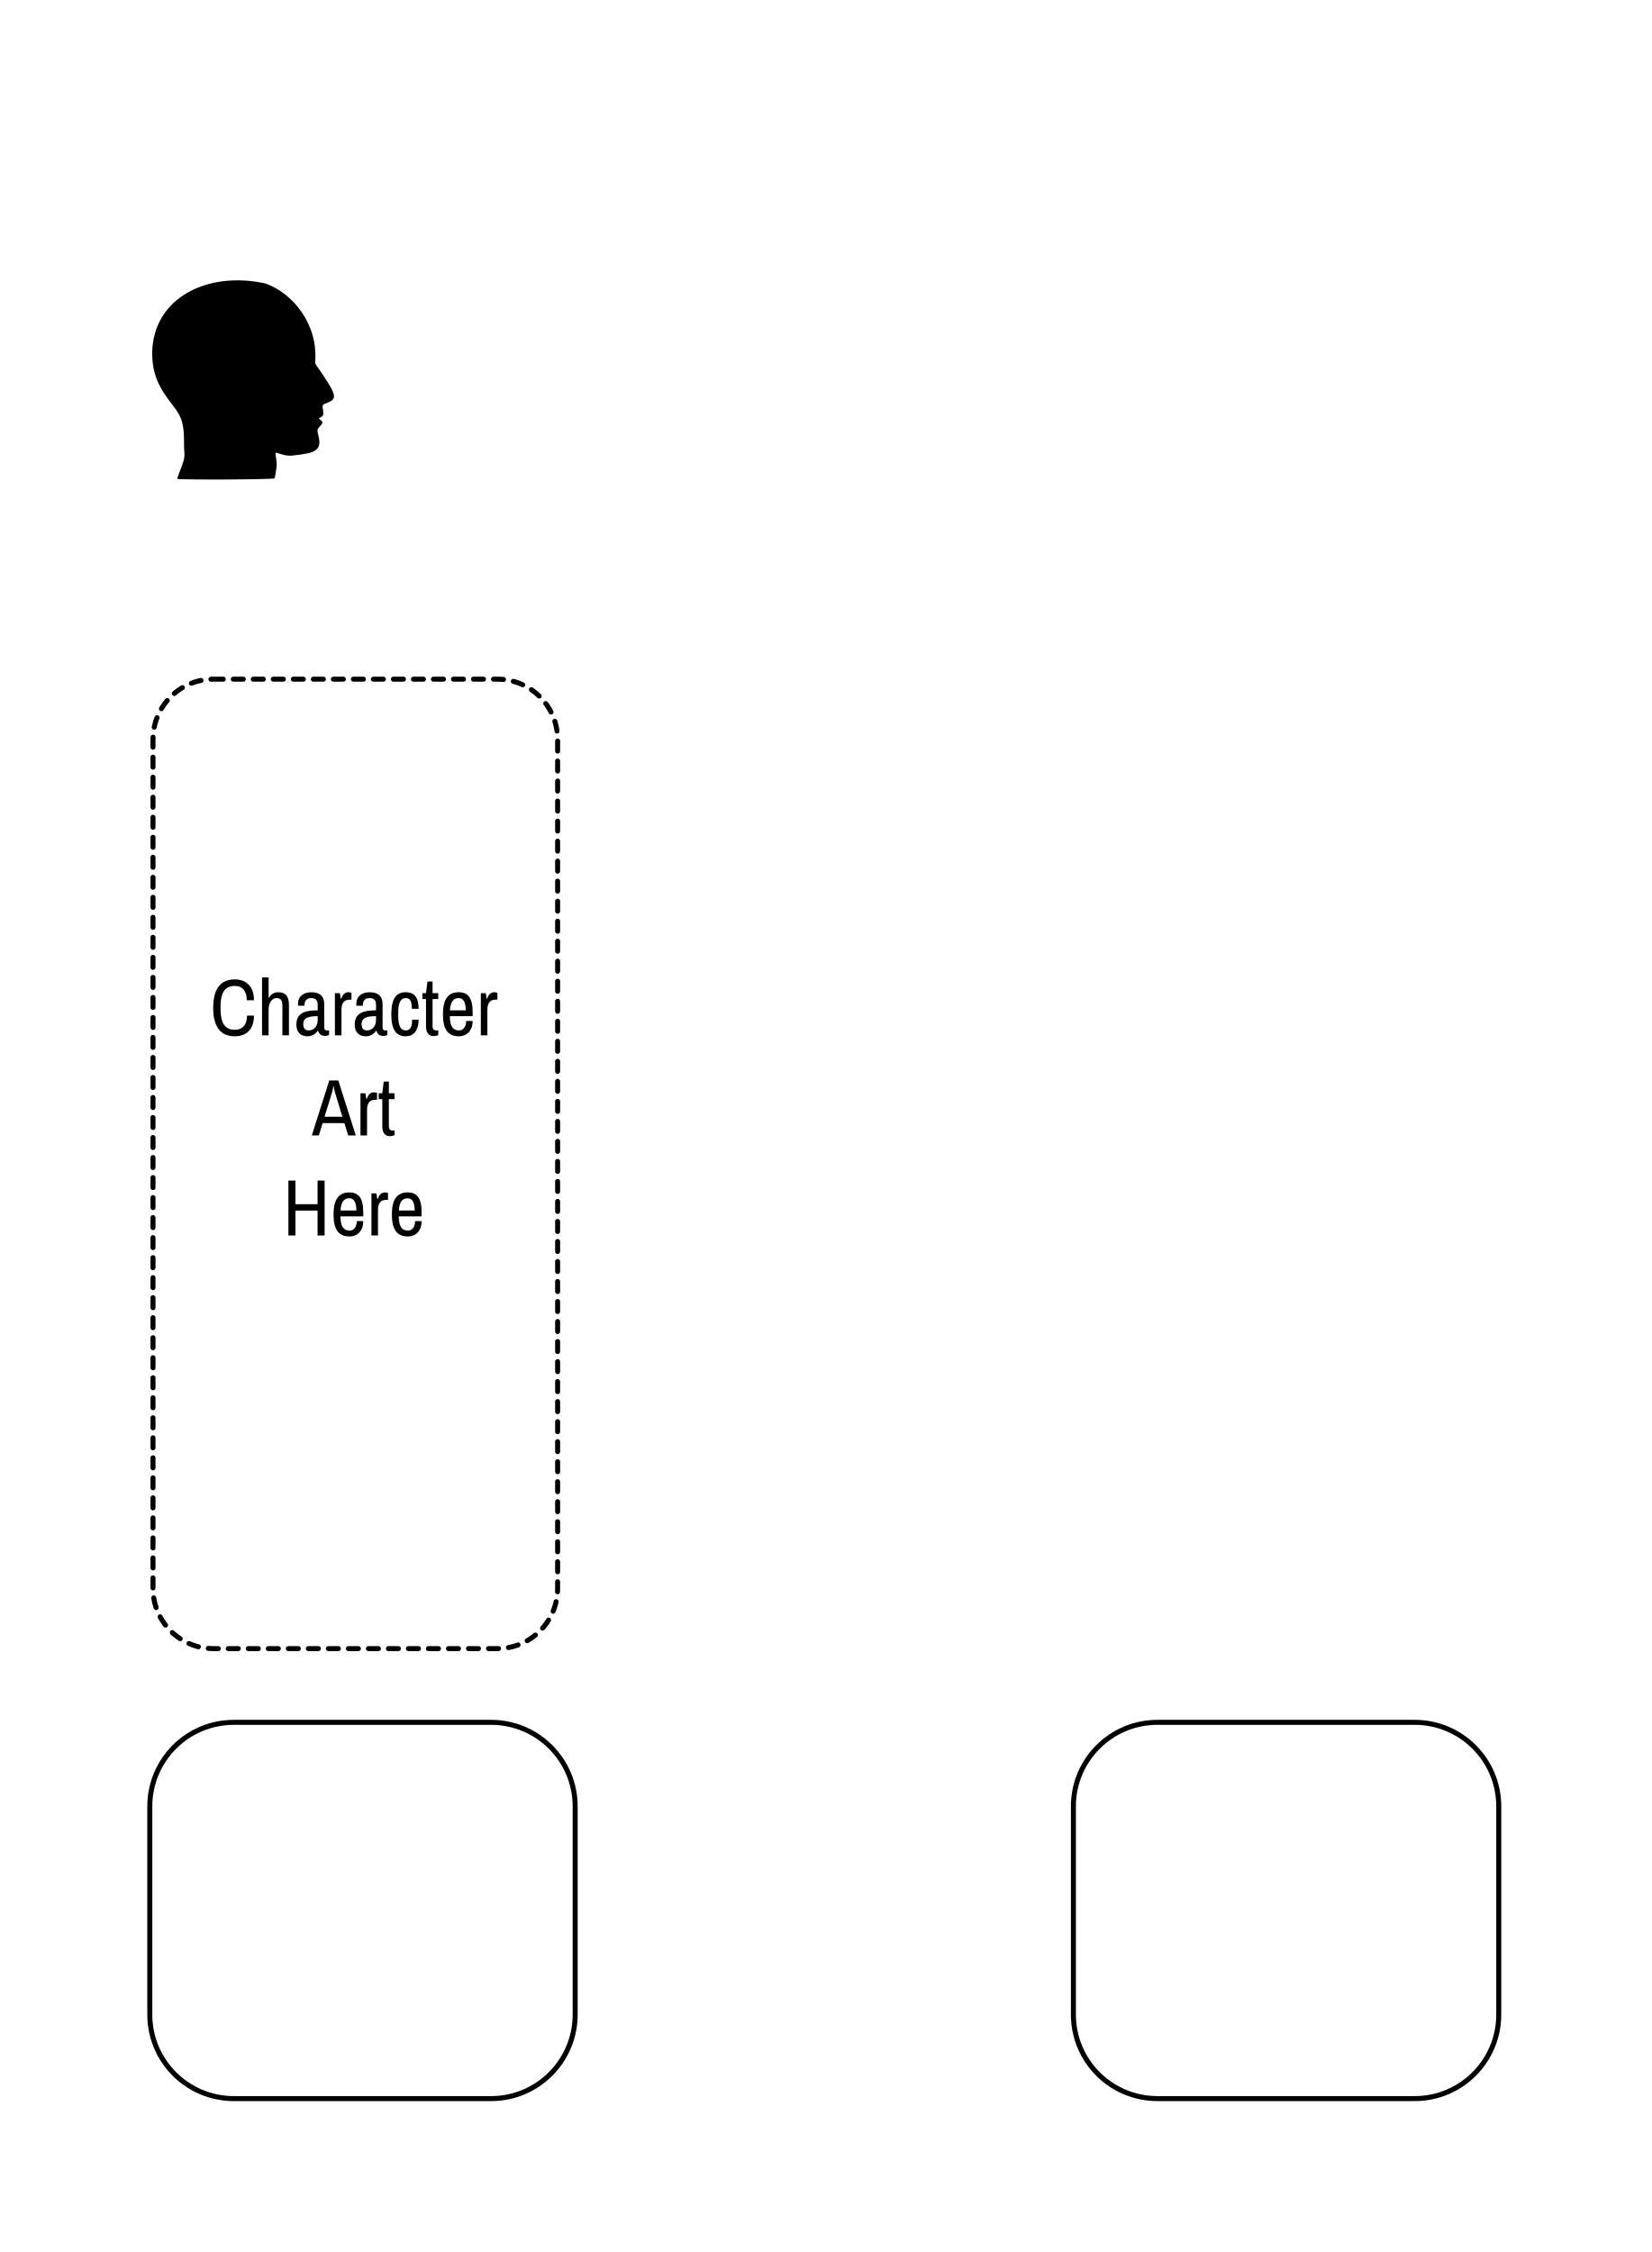
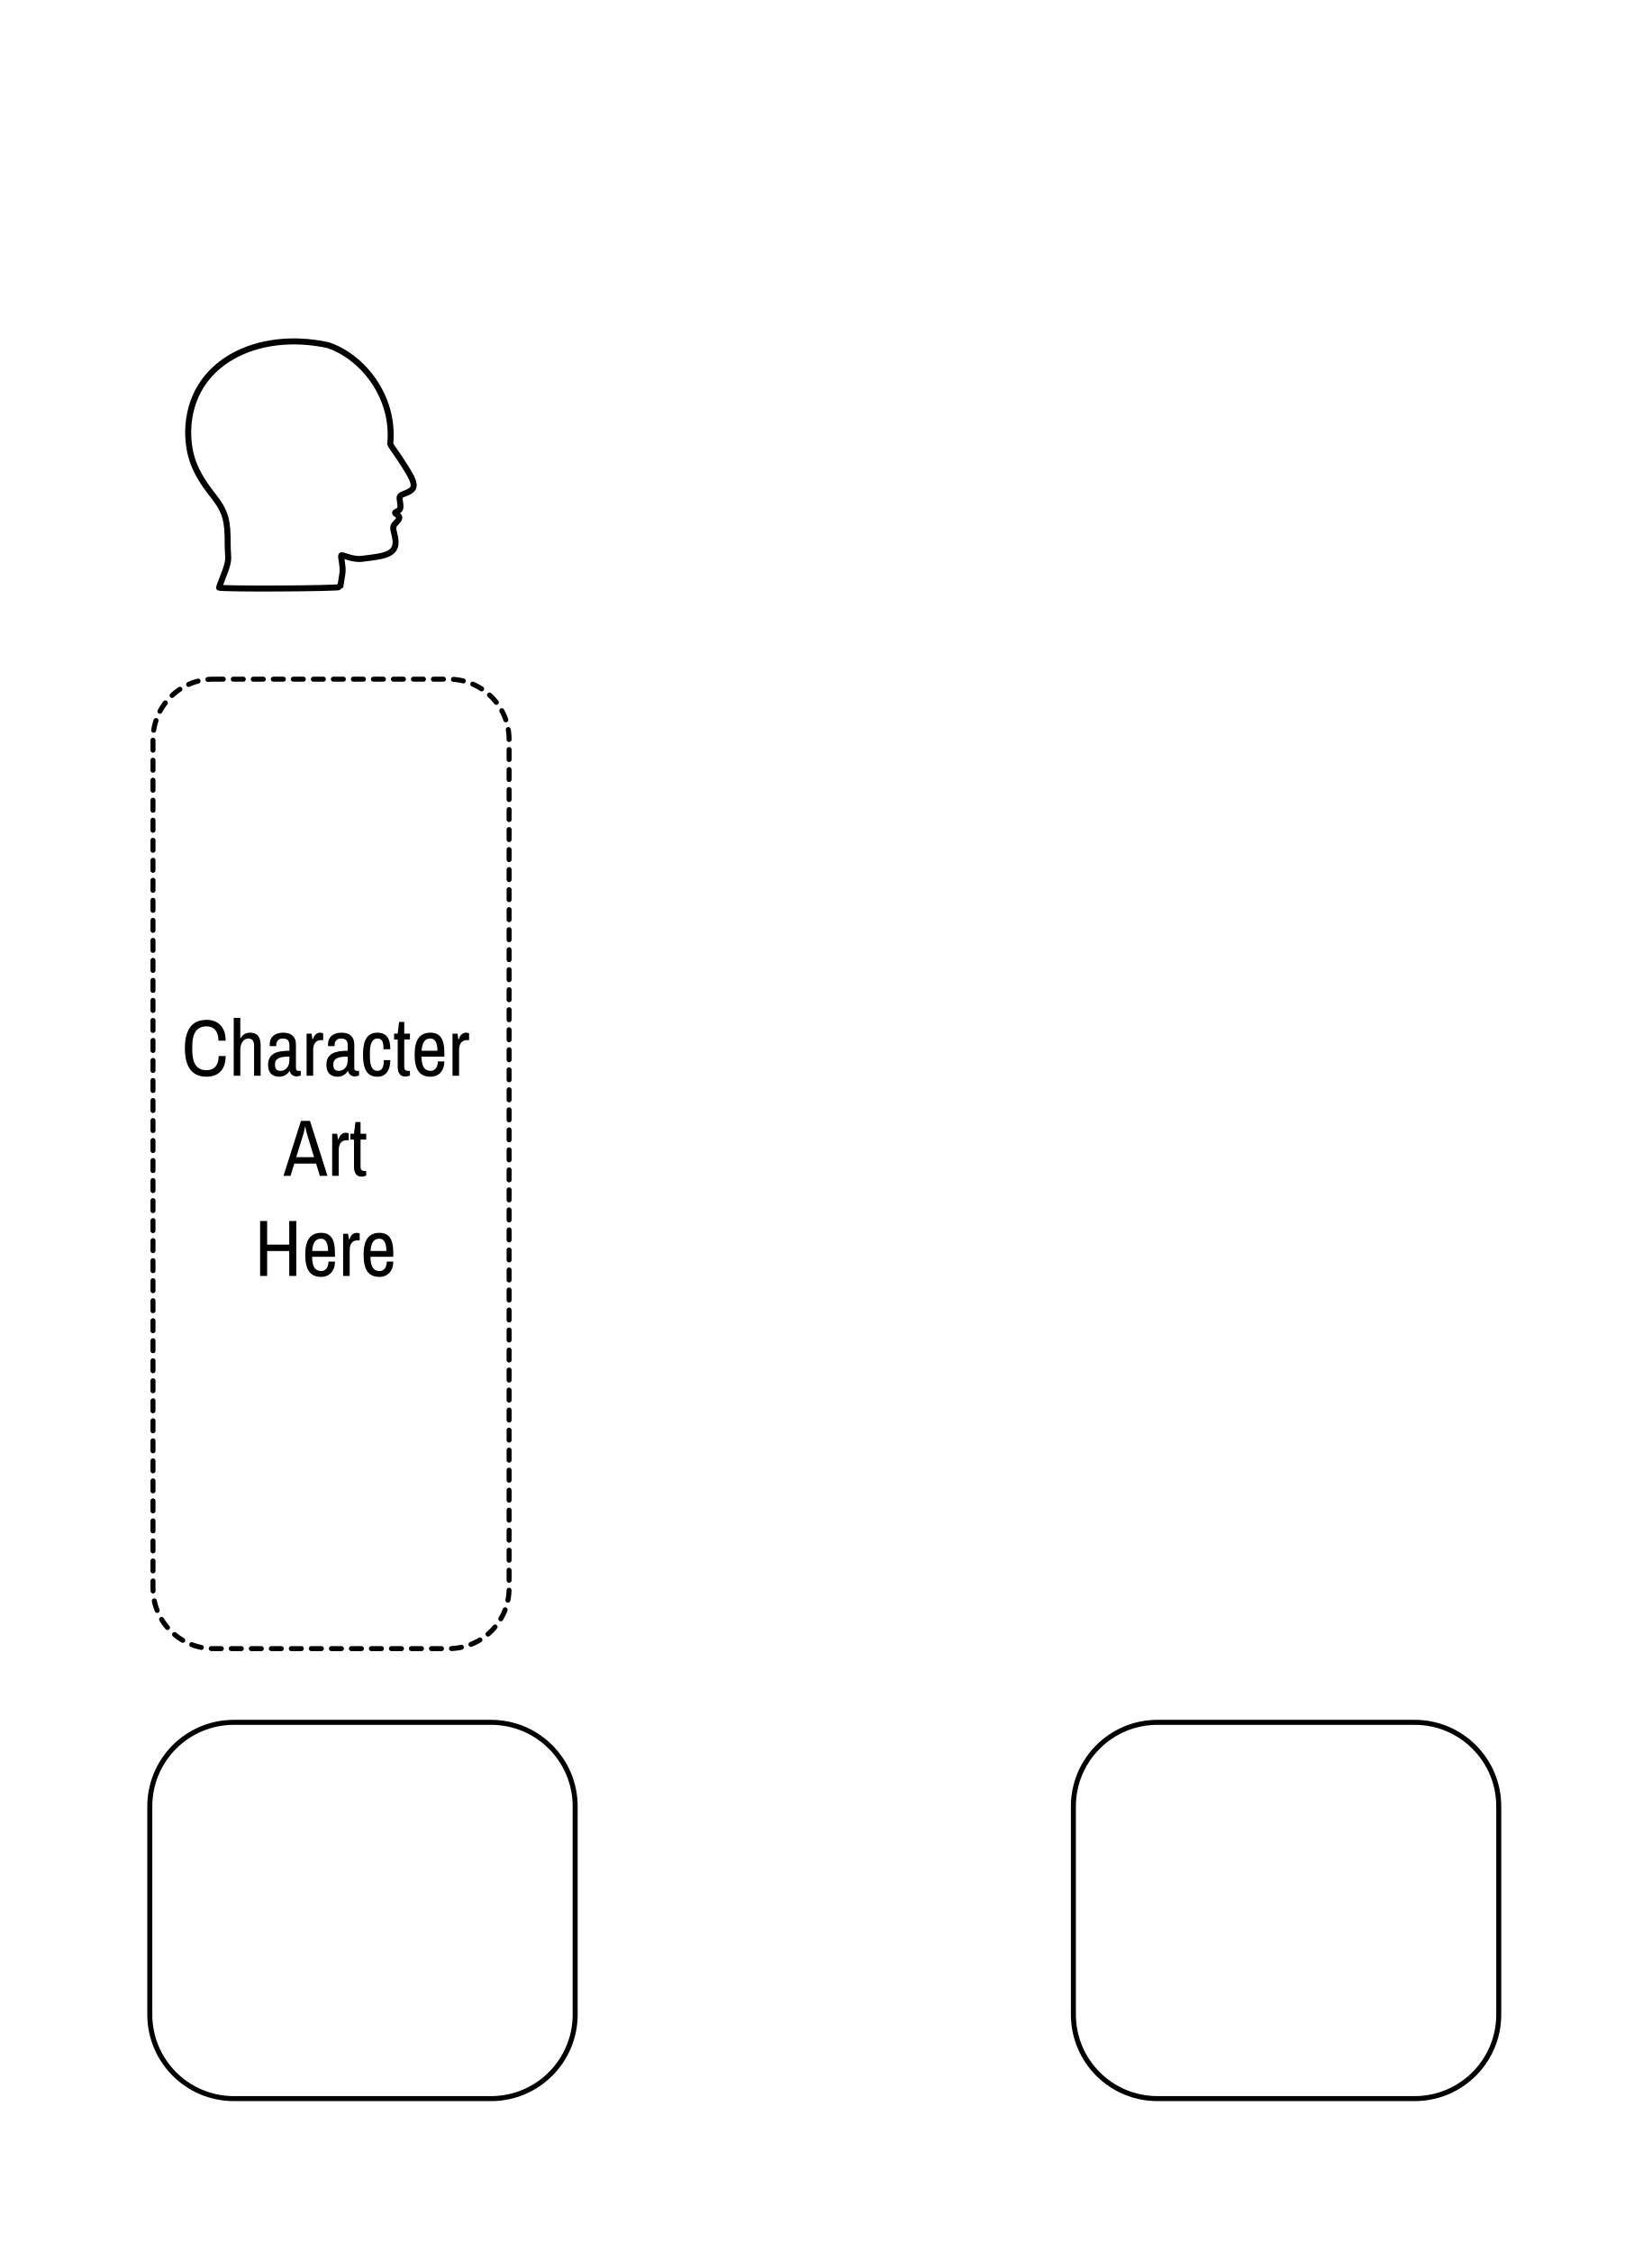
<svg xmlns="http://www.w3.org/2000/svg" width="825" height="1125" viewBox="0 0 825 1125" id="svg4454" version="1.1">
  <defs id="defs4456" />
  <g id="layer1" transform="translate(0,72.63784)">
    <rect ry="41.977" y="787.766" x="536.243" height="187.964" width="212.5" id="rect4424" style="fill:none;stroke:#000000;stroke-width:2.5;stroke-miterlimit:4;stroke-dasharray:none;stroke-dashoffset:0;stroke-opacity:1" />
-     <path style="fill:#000000" d="m 137.147,166.296 c 0.207,-0.335 0.666,-2.895 1.02,-5.69 0.354,-2.795 -0.842,-6.672 -0.482,-7.032 0.437,-0.437 4.382,1.847 8.297,1.381 10.144,-1.208 15.181,-1.767 13.127,-9.78 -0.778,-3.036 -0.74,-3.299 0.697,-4.829 1.257,-1.338 1.676,-2.082 0.755,-2.842 -1.524,-1.26 -1.835,-0.857 0.226,-2.046 0.82,-0.474 0.877,-1.49 0.562,-3.354 -0.42,-2.487 -0.38,-2.551 2.264,-3.59 4.843,-1.902 4.509,-3.689 -2.711,-14.502 -2.293,-3.434 -3.983,-5.386 -3.451,-5.85 1.564,-18.644 -11.116,-34.485 -25.021,-39.234 -28.423,-6.212 -55.806,6.875 -56.402,34.541 0,9.888 2.64,16.721 10.078,26.086 5.259,6.62 5.838,10.41 5.831,19.321 -0.004,5.367 0.867,5.822 -0.868,10.667 -1.117,3.118 -2.615,6.775 -2.615,6.984 0,0.652 48.289,0.425 48.694,-0.229 z" id="path4149" />
    <rect style="fill:none;stroke:#000000;stroke-width:2.5;stroke-miterlimit:4;stroke-dasharray:none;stroke-dashoffset:0;stroke-opacity:1" id="rect4775" width="212.5" height="187.964" x="74.835" y="787.766" ry="41.977" />
-     <rect style="fill:none;fill-opacity:1;stroke:#000000;stroke-width:2.5;stroke-linecap:round;stroke-linejoin:round;stroke-miterlimit:4;stroke-dasharray:5, 5;stroke-dashoffset:0;stroke-opacity:1" id="rect4823" width="202.143" height="484.286" x="76.429" y="266.648" ry="30.113" />
-     <g transform="translate(-23.56867,-8.352125)" style="font-style:normal;font-weight:normal;font-size:40px;line-height:125%;font-family:sans-serif;text-align:center;letter-spacing:0px;word-spacing:0px;text-anchor:middle;fill:#000000;fill-opacity:1;stroke:none;stroke-width:1px;stroke-linecap:butt;stroke-linejoin:miter;stroke-opacity:1" id="flowRoot4825">
+     <rect style="fill:none;fill-opacity:1;stroke:#000000;stroke-width:2.5;stroke-linecap:round;stroke-linejoin:round;stroke-miterlimit:4;stroke-dasharray:5, 5;stroke-dashoffset:0;stroke-opacity:1" id="rect4823" width="177.899" height="484.286" x="76.429" y="266.648" ry="30.113" />
+     <g transform="translate(-37.7108,11.85093)" style="font-style:normal;font-weight:normal;font-size:40px;line-height:125%;font-family:sans-serif;text-align:center;letter-spacing:0px;word-spacing:0px;text-anchor:middle;fill:#000000;fill-opacity:1;stroke:none;stroke-width:1px;stroke-linecap:butt;stroke-linejoin:miter;stroke-opacity:1" id="flowRoot4825">
      <path d="m 140.884,424.989 c -7.12,0 -10.8,4.68 -10.8,14.2 0,9.52 3.68,14.2 10.8,14.2 5.6,0 9.56,-3.24 9.56,-10.32 l -3.48,0 c 0,4.76 -2.4,7.08 -6.08,7.08 -4.8,0 -7.12,-3.28 -7.12,-9.96 l 0,-2 c 0,-6.68 2.32,-9.96 7.12,-9.96 3.6,0 5.96,2.36 5.96,7.16 l 3.6,0 c 0,-7 -3.96,-10.4 -9.56,-10.4 z" style="font-style:normal;font-variant:normal;font-weight:normal;font-stretch:normal;font-family:'Archivo Narrow';-inkscape-font-specification:'Archivo Narrow';text-align:center;text-anchor:middle" id="path4838" />
      <path d="m 157.756,423.989 -3.28,0 0,28.92 3.28,0 0,-12.84 c 0,-3.64 1.84,-5.76 3.92,-5.76 1.76,0 2.96,0.76 2.96,3.68 l 0,14.92 3.28,0 0,-15.16 c 0,-4.68 -2.04,-6.36 -5.2,-6.36 -2.08,0 -3.64,0.8 -4.72,2.68 l -0.24,0 0,-10.08 z" style="font-style:normal;font-variant:normal;font-weight:normal;font-stretch:normal;font-family:'Archivo Narrow';-inkscape-font-specification:'Archivo Narrow';text-align:center;text-anchor:middle" id="path4840" />
      <path d="m 179.199,431.389 c -3.96,0 -6.76,2 -6.76,5.84 0,0.36 0,0.64 0.04,0.88 l 3.24,0 0,-0.48 c 0,-1.6 0.76,-3.32 3.24,-3.32 2.68,0 3.32,1.4 3.32,3.4 l 0,2.72 c -6.12,0 -10.64,1.24 -10.64,7.04 0,5.08 3.44,5.92 5.52,5.92 2.2,0 4.04,-1.04 5.12,-2.76 l 0.2,0 c 0.4,1.56 1.6,2.6 3.32,2.6 1.04,0 1.8,-0.28 2.16,-0.48 l 0,-2.28 -1.28,0 c -0.56,0 -1.12,-0.4 -1.12,-1.4 l 0,-11.8 c 0,-3.72 -2.12,-5.88 -6.36,-5.88 z m 3.08,13.88 c 0,3.48 -2.28,5.2 -4.36,5.2 -1.84,0 -2.84,-0.8 -2.84,-3.2 0,-3.28 2.92,-3.92 7.2,-3.92 l 0,1.92 z" style="font-style:normal;font-variant:normal;font-weight:normal;font-stretch:normal;font-family:'Archivo Narrow';-inkscape-font-specification:'Archivo Narrow';text-align:center;text-anchor:middle" id="path4842" />
      <path d="m 197.602,431.389 c -2,0 -3.04,1.64 -3.56,3.24 l -0.24,0 -0.44,-2.76 -2.48,0 0,21.04 3.28,0 0,-12.84 c 0,-3.72 1.84,-4.96 3.92,-4.96 l 1.08,0 0,-3.4 c 0,0 -0.68,-0.32 -1.56,-0.32 z" style="font-style:normal;font-variant:normal;font-weight:normal;font-stretch:normal;font-family:'Archivo Narrow';-inkscape-font-specification:'Archivo Narrow';text-align:center;text-anchor:middle" id="path4844" />
      <path d="m 208.34,431.389 c -3.96,0 -6.76,2 -6.76,5.84 0,0.36 0,0.64 0.04,0.88 l 3.24,0 0,-0.48 c 0,-1.6 0.76,-3.32 3.24,-3.32 2.68,0 3.32,1.4 3.32,3.4 l 0,2.72 c -6.12,0 -10.64,1.24 -10.64,7.04 0,5.08 3.44,5.92 5.52,5.92 2.2,0 4.04,-1.04 5.12,-2.76 l 0.2,0 c 0.4,1.56 1.6,2.6 3.32,2.6 1.04,0 1.8,-0.28 2.16,-0.48 l 0,-2.28 -1.28,0 c -0.56,0 -1.12,-0.4 -1.12,-1.4 l 0,-11.8 c 0,-3.72 -2.12,-5.88 -6.36,-5.88 z m 3.08,13.88 c 0,3.48 -2.28,5.2 -4.36,5.2 -1.84,0 -2.84,-0.8 -2.84,-3.2 0,-3.28 2.92,-3.92 7.2,-3.92 l 0,1.92 z" style="font-style:normal;font-variant:normal;font-weight:normal;font-stretch:normal;font-family:'Archivo Narrow';-inkscape-font-specification:'Archivo Narrow';text-align:center;text-anchor:middle" id="path4846" />
      <path d="m 226.263,431.389 c -4.92,0 -7.2,3.44 -7.2,11 0,7.56 2.24,11 7.2,11 4.64,0 6.44,-3.88 6.44,-8.28 l -3.24,0 c 0,3.48 -0.84,5.36 -3.2,5.36 -2.64,0 -3.76,-2.48 -3.76,-7.32 l 0,-1.52 c 0,-4.84 1.16,-7.32 3.76,-7.32 2.36,0 3.04,1.72 3.04,5.36 l 3.4,0 c 0,-5.36 -1.88,-8.28 -6.44,-8.28 z" style="font-style:normal;font-variant:normal;font-weight:normal;font-stretch:normal;font-family:'Archivo Narrow';-inkscape-font-specification:'Archivo Narrow';text-align:center;text-anchor:middle" id="path4848" />
      <path d="m 239.669,426.029 -2.56,0 -0.72,5.84 -1.8,0 0,2.92 1.8,0 0,13.68 c 0,2.4 0.88,4.84 3.76,4.84 0.8,0 1.8,-0.24 2.36,-0.56 l 0,-2.28 -0.96,0 c -1.24,0 -1.88,-0.68 -1.88,-1.92 l 0,-13.76 2.84,0 0,-2.92 -2.84,0 0,-5.84 z" style="font-style:normal;font-variant:normal;font-weight:normal;font-stretch:normal;font-family:'Archivo Narrow';-inkscape-font-specification:'Archivo Narrow';text-align:center;text-anchor:middle" id="path4850" />
      <path d="m 252.77,431.389 c -5.28,0 -7.92,3.44 -7.92,11 0,7.8 2.72,11 7.96,11 4.08,0 6.88,-2.92 6.88,-7.64 l -3.24,0 c 0,2.92 -1.48,4.72 -3.56,4.72 -3.12,0 -4.56,-2.2 -4.6,-7.12 l 11.4,0 0,-2.08 c 0,-7.04 -2.32,-9.88 -6.92,-9.88 z m 0,2.92 c 2.28,0 3.48,2.12 3.48,6.12 l -7.92,0 c 0.28,-4.04 1.52,-6.12 4.44,-6.12 z" style="font-style:normal;font-variant:normal;font-weight:normal;font-stretch:normal;font-family:'Archivo Narrow';-inkscape-font-specification:'Archivo Narrow';text-align:center;text-anchor:middle" id="path4852" />
      <path d="m 270.493,431.389 c -2,0 -3.04,1.64 -3.56,3.24 l -0.24,0 -0.44,-2.76 -2.48,0 0,21.04 3.28,0 0,-12.84 c 0,-3.72 1.84,-4.96 3.92,-4.96 l 1.08,0 0,-3.4 c 0,0 -0.68,-0.32 -1.56,-0.32 z" style="font-style:normal;font-variant:normal;font-weight:normal;font-stretch:normal;font-family:'Archivo Narrow';-inkscape-font-specification:'Archivo Narrow';text-align:center;text-anchor:middle" id="path4854" />
      <path d="m 197.501,502.909 3.8,0 -8.72,-27.44 -4.52,0 -8.72,27.44 3.52,0 1.88,-6.12 10.88,0 1.88,6.12 z m -8.04,-21.52 c 0.28,-0.88 0.64,-3.04 0.64,-3.04 l 0.16,0 c 0,0 0.36,2.12 0.64,3.04 l 3.72,12.2 -8.92,0 3.76,-12.2 z" style="font-style:normal;font-variant:normal;font-weight:normal;font-stretch:normal;font-family:'Archivo Narrow';-inkscape-font-specification:'Archivo Narrow';text-align:center;text-anchor:middle" id="path4856" />
      <path d="m 210.376,481.389 c -2,0 -3.04,1.64 -3.56,3.24 l -0.24,0 -0.44,-2.76 -2.48,0 0,21.04 3.28,0 0,-12.84 c 0,-3.72 1.84,-4.96 3.92,-4.96 l 1.08,0 0,-3.4 c 0,0 -0.68,-0.32 -1.56,-0.32 z" style="font-style:normal;font-variant:normal;font-weight:normal;font-stretch:normal;font-family:'Archivo Narrow';-inkscape-font-specification:'Archivo Narrow';text-align:center;text-anchor:middle" id="path4858" />
      <path d="m 217.833,476.029 -2.56,0 -0.72,5.84 -1.8,0 0,2.92 1.8,0 0,13.68 c 0,2.4 0.88,4.84 3.76,4.84 0.8,0 1.8,-0.24 2.36,-0.56 l 0,-2.28 -0.96,0 c -1.24,0 -1.88,-0.68 -1.88,-1.92 l 0,-13.76 2.84,0 0,-2.92 -2.84,0 0,-5.84 z" style="font-style:normal;font-variant:normal;font-weight:normal;font-stretch:normal;font-family:'Archivo Narrow';-inkscape-font-specification:'Archivo Narrow';text-align:center;text-anchor:middle" id="path4860" />
      <path d="m 185.73,525.469 -3.52,0 0,11.8 -11.04,0 0,-11.8 -3.52,0 0,27.44 3.52,0 0,-12.44 11.04,0 0,12.44 3.52,0 0,-27.44 z" style="font-style:normal;font-variant:normal;font-weight:normal;font-stretch:normal;font-family:'Archivo Narrow';-inkscape-font-specification:'Archivo Narrow';text-align:center;text-anchor:middle" id="path4862" />
      <path d="m 198.121,531.389 c -5.28,0 -7.92,3.44 -7.92,11 0,7.8 2.72,11 7.96,11 4.08,0 6.88,-2.92 6.88,-7.64 l -3.24,0 c 0,2.92 -1.48,4.72 -3.56,4.72 -3.12,0 -4.56,-2.2 -4.6,-7.12 l 11.4,0 0,-2.08 c 0,-7.04 -2.32,-9.88 -6.92,-9.88 z m 0,2.92 c 2.28,0 3.48,2.12 3.48,6.12 l -7.92,0 c 0.28,-4.04 1.52,-6.12 4.44,-6.12 z" style="font-style:normal;font-variant:normal;font-weight:normal;font-stretch:normal;font-family:'Archivo Narrow';-inkscape-font-specification:'Archivo Narrow';text-align:center;text-anchor:middle" id="path4864" />
      <path d="m 215.845,531.389 c -2,0 -3.04,1.64 -3.56,3.24 l -0.24,0 -0.44,-2.76 -2.48,0 0,21.04 3.28,0 0,-12.84 c 0,-3.72 1.84,-4.96 3.92,-4.96 l 1.08,0 0,-3.4 c 0,0 -0.68,-0.32 -1.56,-0.32 z" style="font-style:normal;font-variant:normal;font-weight:normal;font-stretch:normal;font-family:'Archivo Narrow';-inkscape-font-specification:'Archivo Narrow';text-align:center;text-anchor:middle" id="path4866" />
      <path d="m 227.262,531.389 c -5.28,0 -7.92,3.44 -7.92,11 0,7.8 2.72,11 7.96,11 4.08,0 6.88,-2.92 6.88,-7.64 l -3.24,0 c 0,2.92 -1.48,4.72 -3.56,4.72 -3.12,0 -4.56,-2.2 -4.6,-7.12 l 11.4,0 0,-2.08 c 0,-7.04 -2.32,-9.88 -6.92,-9.88 z m 0,2.92 c 2.28,0 3.48,2.12 3.48,6.12 l -7.92,0 c 0.28,-4.04 1.52,-6.12 4.44,-6.12 z" style="font-style:normal;font-variant:normal;font-weight:normal;font-stretch:normal;font-family:'Archivo Narrow';-inkscape-font-specification:'Archivo Narrow';text-align:center;text-anchor:middle" id="path4868" />
    </g>
+     <path style="fill:none;fill-opacity:1;stroke:#000000;stroke-opacity:1;stroke-width:3;stroke-miterlimit:4;stroke-dasharray:none" d="m 169.824,220.594 c 0.256,-0.415 0.826,-3.592 1.266,-7.059 0.44,-3.468 -1.045,-8.277 -0.598,-8.724 0.542,-0.542 5.437,2.292 10.293,1.713 12.585,-1.499 18.833,-2.192 16.286,-12.133 -0.965,-3.766 -0.918,-4.093 0.865,-5.99 1.56,-1.66 2.079,-2.582 0.937,-3.526 -1.891,-1.563 -2.276,-1.063 0.28,-2.539 1.018,-0.588 1.088,-1.849 0.698,-4.161 -0.521,-3.085 -0.471,-3.165 2.809,-4.453 6.008,-2.36 5.594,-4.577 -3.363,-17.991 -2.845,-4.261 -4.942,-6.681 -4.282,-7.257 1.94,-23.129 -13.79,-42.782 -31.041,-48.674 -35.261,-7.706 -69.232,8.529 -69.972,42.851 0,12.267 3.275,20.744 12.503,32.362 6.524,8.213 7.242,12.915 7.234,23.97 -0.005,6.658 1.076,7.223 -1.077,13.233 -1.386,3.869 -3.245,8.405 -3.245,8.664 0,0.809 59.907,0.528 60.409,-0.284 z" id="path4149" />
  </g>
</svg>
